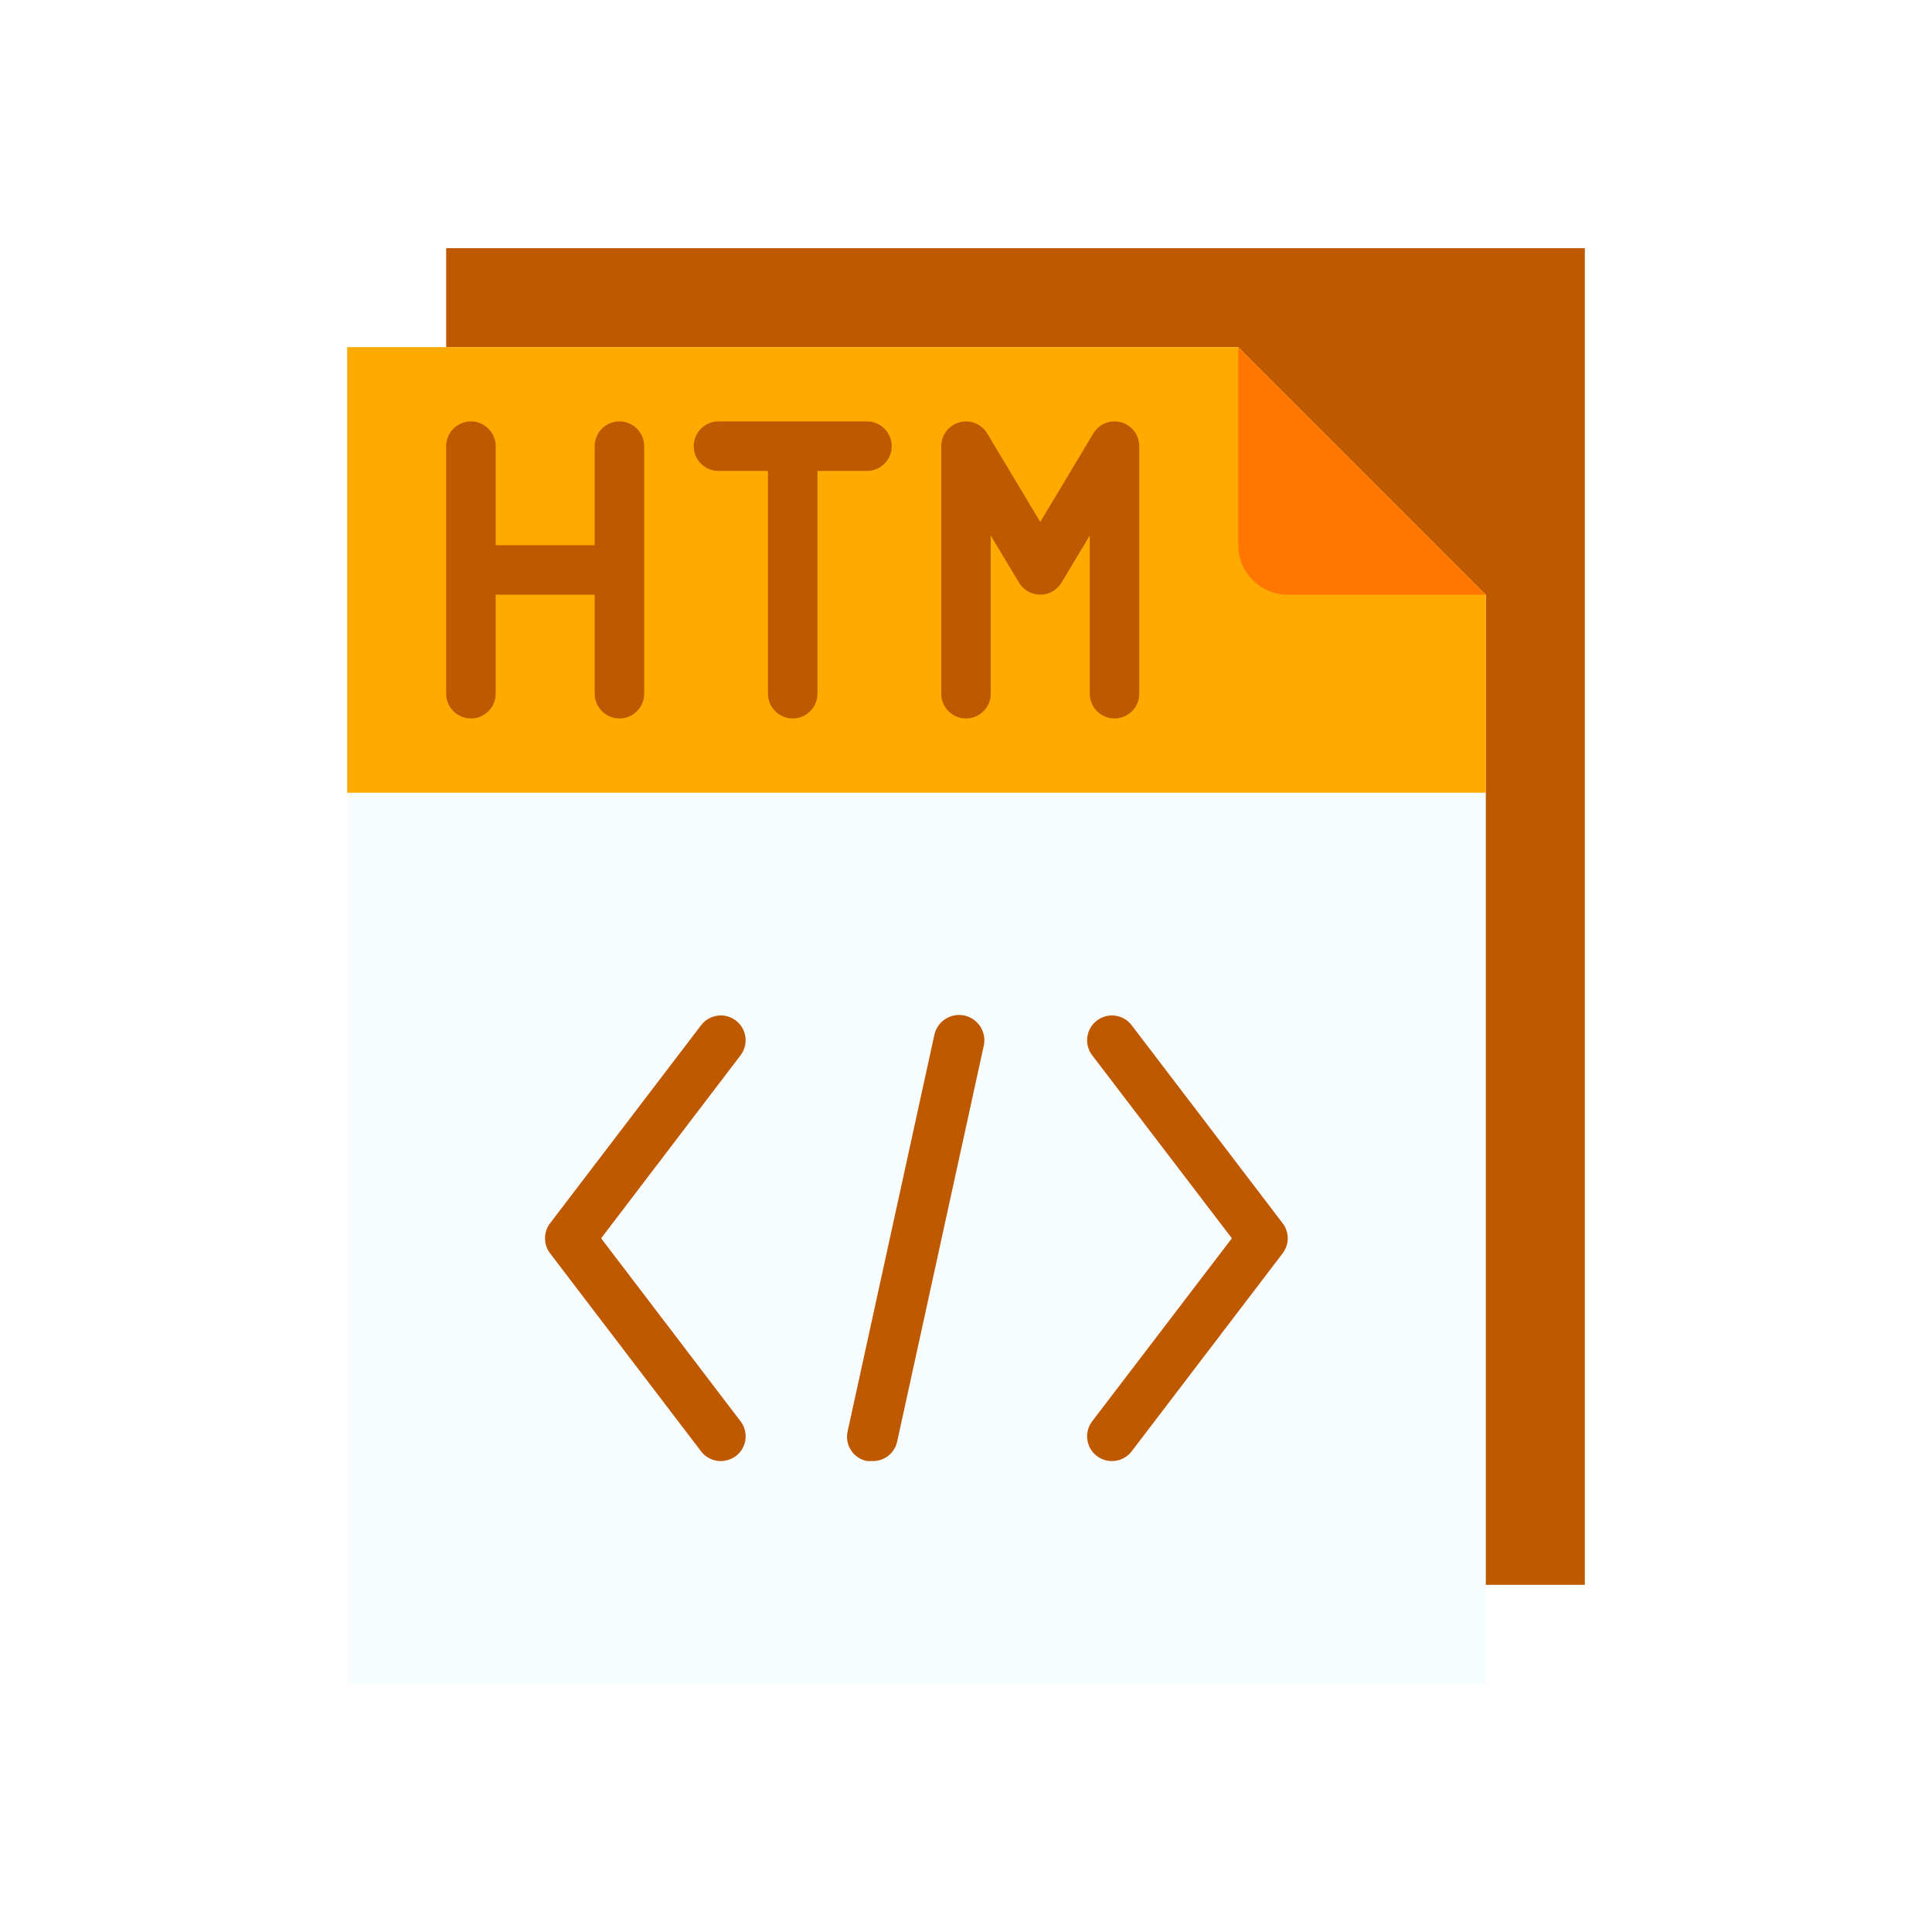
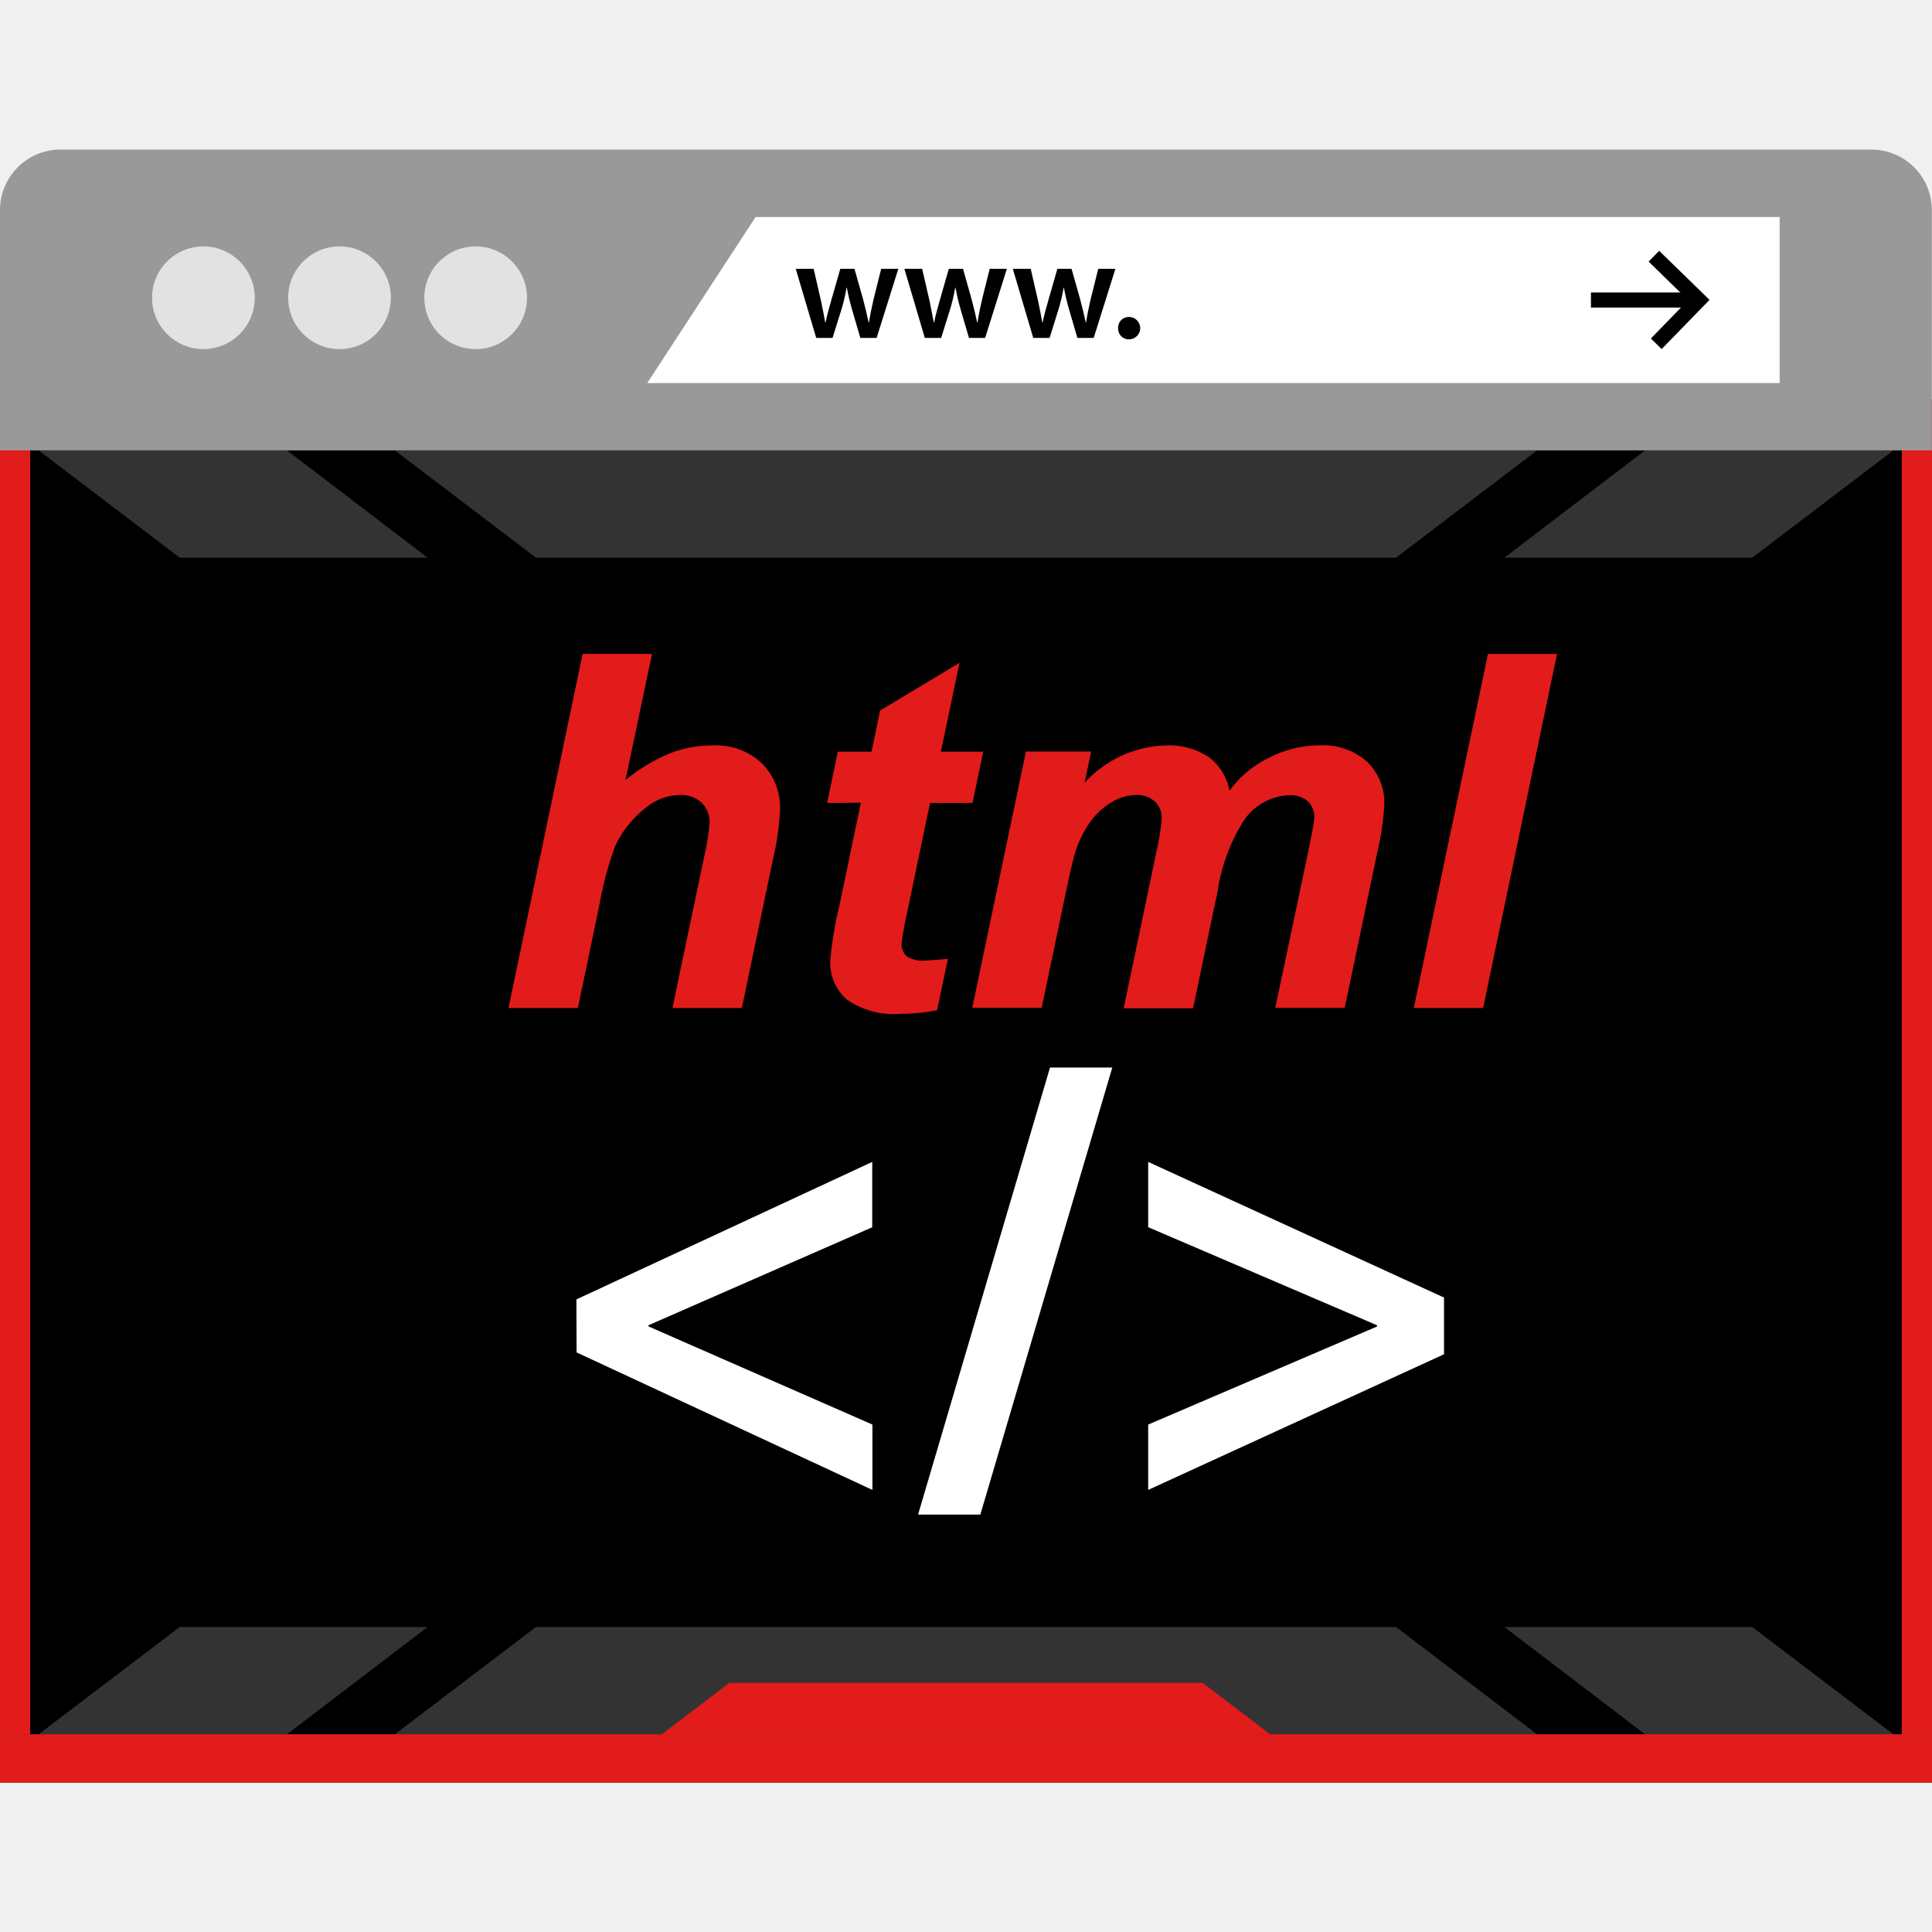
- <svg xmlns="http://www.w3.org/2000/svg" id="SvgjsSvg1162" width="288" height="288" version="1.1">
-   <rect id="SvgjsRect1171" width="288" height="288" rx="0" ry="0" transform="matrix(1,0,0,1,0,0)" fill="#ffffff" />
-   <defs id="SvgjsDefs1163" />
-   <g id="SvgjsG1164" transform="matrix(0.82,0,0,0.82,25.92,25.92)">
-     <svg viewBox="0 0 64 64" width="288" height="288">
-       <path fill="#bf5900" d="M11 3h46v54H11z" class="colorbf5900 svgShape" />
-       <path fill="#f7fcff" d="M53 17v44H7V7h36l10 10z" class="colorf7fcff svgShape" />
-       <path fill="#ffaa00" d="M7 7v18h46v-8L43 7H7z" class="colorfa0 svgShape" />
-       <path fill="#ff7600" d="M53 17h-8a2 2 0 0 1-2-2V7Z" class="colorff7600 svgShape" />
-       <path fill="#bf5900" d="M25 22a1 1 0 0 0 1-1v-9h2a1 1 0 0 0 0-2h-6a1 1 0 0 0 0 2h2v9a1 1 0 0 0 1 1zm-13 0a1 1 0 0 0 1-1v-4h4v4a1 1 0 0 0 2 0V11a1 1 0 0 0-2 0v4h-4v-4a1 1 0 0 0-2 0v10a1 1 0 0 0 1 1zm3.2 21.61 6.1 8a1 1 0 0 0 .79.39 1.06 1.06 0 0 0 .61-.2 1 1 0 0 0 .19-1.41L17.26 43l5.63-7.39a1 1 0 1 0-1.59-1.22l-6.1 8a1 1 0 0 0 0 1.22zm29.59-1.22-6.1-8a1 1 0 0 0-1.41-.18 1 1 0 0 0-.18 1.4L42.74 43l-5.64 7.39a1 1 0 0 0 .18 1.4 1 1 0 0 0 .61.21 1 1 0 0 0 .8-.39l6.1-8a1 1 0 0 0 0-1.22zM28 52h.22a1 1 0 0 0 1-.79l3.5-16a1 1 0 0 0-2-.42l-3.5 16A1 1 0 0 0 28 52zm4-30a1 1 0 0 0 1-1v-6.39l1.14 1.9a1 1 0 0 0 1.72 0l1.14-1.9V21a1 1 0 0 0 2 0V11a1 1 0 0 0-1.86-.51L35 14.06l-2.14-3.57A1 1 0 0 0 31 11v10a1 1 0 0 0 1 1z" class="colorbf5900 svgShape" />
-     </svg>
+ <svg xmlns="http://www.w3.org/2000/svg" version="1.1" id="Layer_1" viewBox="0 0 512 512" xml:space="preserve" fill="#000000">
+   <g id="SVGRepo_bgCarrier" stroke-width="0" />
+   <g id="SVGRepo_tracerCarrier" stroke-linecap="round" stroke-linejoin="round" />
+   <g id="SVGRepo_iconCarrier">
+     <rect x="4" y="109.852" width="504" height="358.496" />
+     <g>
+       <polygon style="fill:#333333;" points="369.968,431.172 142.032,431.172 104.664,459.588 407.336,459.588 " />
+       <polygon style="fill:#333333;" points="113.32,431.172 47.632,431.172 10.256,459.588 76.072,459.588 " />
+       <polygon style="fill:#333333;" points="464.368,431.172 398.68,431.172 435.928,459.588 501.744,459.588 " />
+       <polygon style="fill:#333333;" points="369.968,147.788 142.032,147.788 104.664,119.372 407.336,119.372 " />
+       <polygon style="fill:#333333;" points="113.32,147.788 47.632,147.788 10.256,119.372 76.072,119.372 " />
+       <polygon style="fill:#333333;" points="464.368,147.788 398.68,147.788 435.928,119.372 501.744,119.372 " />
+     </g>
+     <path style="fill:#E21B1B;" d="M504,113.852v350.496H8V113.852H504 M512,105.852H0v366.496h512V105.852z" />
+     <path style="fill:#999999;" d="M0,119.372V55.636c0.024-8.824,7.176-15.976,16-16h479.96c8.824,0.024,15.976,7.176,16,16v63.728H0 V119.372z" />
+     <polygon style="fill:#FFFFFF;" points="471.624,101.508 171.536,101.508 200.24,57.508 471.624,57.508 " />
+     <g>
+       <circle style="fill:#E2E2E2;" cx="53.904" cy="78.908" r="13.608" />
+       <circle style="fill:#E2E2E2;" cx="89.976" cy="78.908" r="13.608" />
+       <circle style="fill:#E2E2E2;" cx="126.056" cy="78.908" r="13.608" />
+     </g>
+     <path d="M215.624,71.244l1.912,8.312c0.416,1.952,0.8,3.944,1.168,5.936h0.08c0.376-1.992,0.976-4,1.504-5.896l2.4-8.352h3.76 l2.296,8.128c0.56,2.144,1.048,4.136,1.464,6.128h0.08c0.296-1.992,0.712-4,1.2-6.128l2.032-8.128h4.544l-5.752,18.312H228 l-2.176-7.448c-0.568-1.928-1.032-3.888-1.392-5.864h-0.08c-0.336,1.984-0.8,3.944-1.392,5.864l-2.328,7.448h-4.328l-5.424-18.312 H215.624z" />
+     <path d="M244.384,71.244l1.912,8.312c0.416,1.952,0.8,3.944,1.168,5.936h0.08c0.376-1.992,0.976-4,1.504-5.896l2.4-8.352h3.76 l2.296,8.128c0.56,2.144,1.048,4.136,1.464,6.128h0.08c0.296-1.992,0.712-4,1.2-6.128l2.032-8.128h4.544l-5.752,18.312h-4.288 l-2.176-7.448c-0.568-1.928-1.032-3.888-1.392-5.864h-0.08c-0.336,1.984-0.8,3.944-1.392,5.864l-2.328,7.448h-4.328l-5.416-18.312 H244.384z" />
+     <path d="M273.152,71.244l1.912,8.312c0.416,1.952,0.8,3.944,1.168,5.936h0.08c0.376-1.992,0.976-4,1.504-5.896l2.4-8.352h3.76 l2.296,8.128c0.56,2.144,1.048,4.136,1.464,6.128h0.08c0.296-1.992,0.712-4,1.2-6.128l2.032-8.128h4.544l-5.752,18.312h-4.32 l-2.176-7.448c-0.568-1.928-1.032-3.888-1.392-5.864h-0.08c-0.336,1.984-0.8,3.944-1.392,5.864l-2.328,7.448h-4.328l-5.416-18.312 H273.152z" />
+     <path d="M296.312,86.996c-0.104-1.544,1.064-2.888,2.608-2.992c0.096-0.008,0.184-0.008,0.28-0.008c1.64,0,2.968,1.328,2.968,2.968 s-1.328,2.96-2.968,2.968c-1.552,0.04-2.848-1.184-2.888-2.744C296.312,87.124,296.312,87.06,296.312,86.996z" />
+     <polygon style="fill:#E21B1B;" points="342.688,464.212 169.312,464.212 193.312,445.964 318.688,445.964 " />
+     <rect y="459.596" width="512" height="12.768" />
+     <polygon style="fill:#E21B1B;" points="501.744,459.588 435.928,459.588 407.336,459.588 104.664,459.588 76.072,459.588 10.256,459.588 0,459.588 0,472.356 512,472.356 512,459.588 " />
+     <polygon points="440.352,92.508 437.496,89.708 447.384,79.548 436.904,69.324 439.696,66.468 453.04,79.468 " />
+     <rect x="421.616" y="77.508" width="26.416" height="4" />
+     <g>
+       <path style="fill:#E21B1B;" d="M153.152,267.132h-18.4l19.648-93.84h18.4l-7.04,33.416c3.512-2.872,7.416-5.224,11.584-7.008 c3.664-1.448,7.576-2.176,11.52-2.152c4.816-0.256,9.528,1.456,13.056,4.736c3.256,3.296,4.992,7.792,4.8,12.424 c-0.208,4.272-0.808,8.512-1.8,12.672l-8.32,39.752h-18.4l8.504-40.512c0.656-2.784,1.104-5.608,1.344-8.456 c0.096-2.032-0.672-4.008-2.112-5.44c-1.568-1.424-3.64-2.168-5.76-2.048c-3.208,0.056-6.304,1.184-8.8,3.2 c-3.6,2.736-6.48,6.304-8.384,10.4c-1.88,5.176-3.296,10.512-4.224,15.936L153.152,267.132z" />
+       <path style="fill:#E21B1B;" d="M219.2,212.796l2.816-13.6h8.96l2.24-10.88l21.064-12.672l-4.928,23.552h11.2l-2.816,13.6h-11.264 l-5.952,28.488c-0.68,2.904-1.216,5.84-1.6,8.8c-0.064,1.24,0.424,2.456,1.344,3.296c1.44,0.936,3.152,1.352,4.864,1.176 c0.808,0,2.84-0.152,6.08-0.448l-2.872,13.6c-3.208,0.648-6.464,0.968-9.736,0.96c-5.008,0.424-10.008-0.896-14.144-3.744 c-2.992-2.6-4.624-6.44-4.424-10.4c0.432-4.872,1.24-9.712,2.4-14.464l5.704-27.336L219.2,212.796z" />
+       <path style="fill:#E21B1B;" d="M271.88,199.156h17.28l-1.728,8.256c5.48-6,13.128-9.552,21.248-9.856 c4.192-0.264,8.352,0.864,11.84,3.2c2.792,2.176,4.688,5.312,5.312,8.8c2.616-3.64,6.088-6.584,10.112-8.568 c4.216-2.264,8.912-3.448,13.696-3.464c4.632-0.28,9.192,1.288,12.68,4.352c3.072,3.024,4.72,7.208,4.536,11.52 c-0.24,4.104-0.84,8.176-1.792,12.168L356.36,267.1h-18.4l8.752-41.504c1.064-5.208,1.6-8.152,1.6-8.8 c0.088-1.656-0.528-3.272-1.696-4.448c-1.424-1.176-3.248-1.752-5.088-1.6c-5.016,0.232-9.584,2.928-12.224,7.2 c-3.432,5.624-5.696,11.88-6.656,18.4l-6.464,30.848h-18.4l8.616-41.16c0.728-3.032,1.224-6.112,1.472-9.216 c0.056-1.664-0.608-3.272-1.824-4.416c-1.384-1.216-3.184-1.832-5.024-1.728c-2.192,0.048-4.328,0.672-6.208,1.792 c-2.184,1.24-4.088,2.92-5.6,4.928c-1.792,2.456-3.184,5.176-4.128,8.064c-0.536,1.544-1.368,5.008-2.496,10.4l-6.528,31.2h-18.4 L271.88,199.156z" />
+       <path style="fill:#E21B1B;" d="M374.672,267.132l19.656-93.832h18.304l-19.584,93.832H374.672z" />
+     </g>
+     <g>
+       <path style="fill:#FFFFFF;" d="M152.752,344.356l78.4-36.44v17.32l-59.28,25.96v0.328l59.328,26v17.32l-78.4-36.44L152.752,344.356 z" />
+       <path style="fill:#FFFFFF;" d="M243.296,401.38l34.968-118.472h16.504L259.8,401.38L243.296,401.38L243.296,401.38z" />
+       <path style="fill:#FFFFFF;" d="M382.68,358.892l-78.4,35.952v-17.32l60.624-25.976v-0.352L304.28,325.22v-17.304l78.4,35.952 V358.892z" />
+     </g>
  </g>
</svg>
